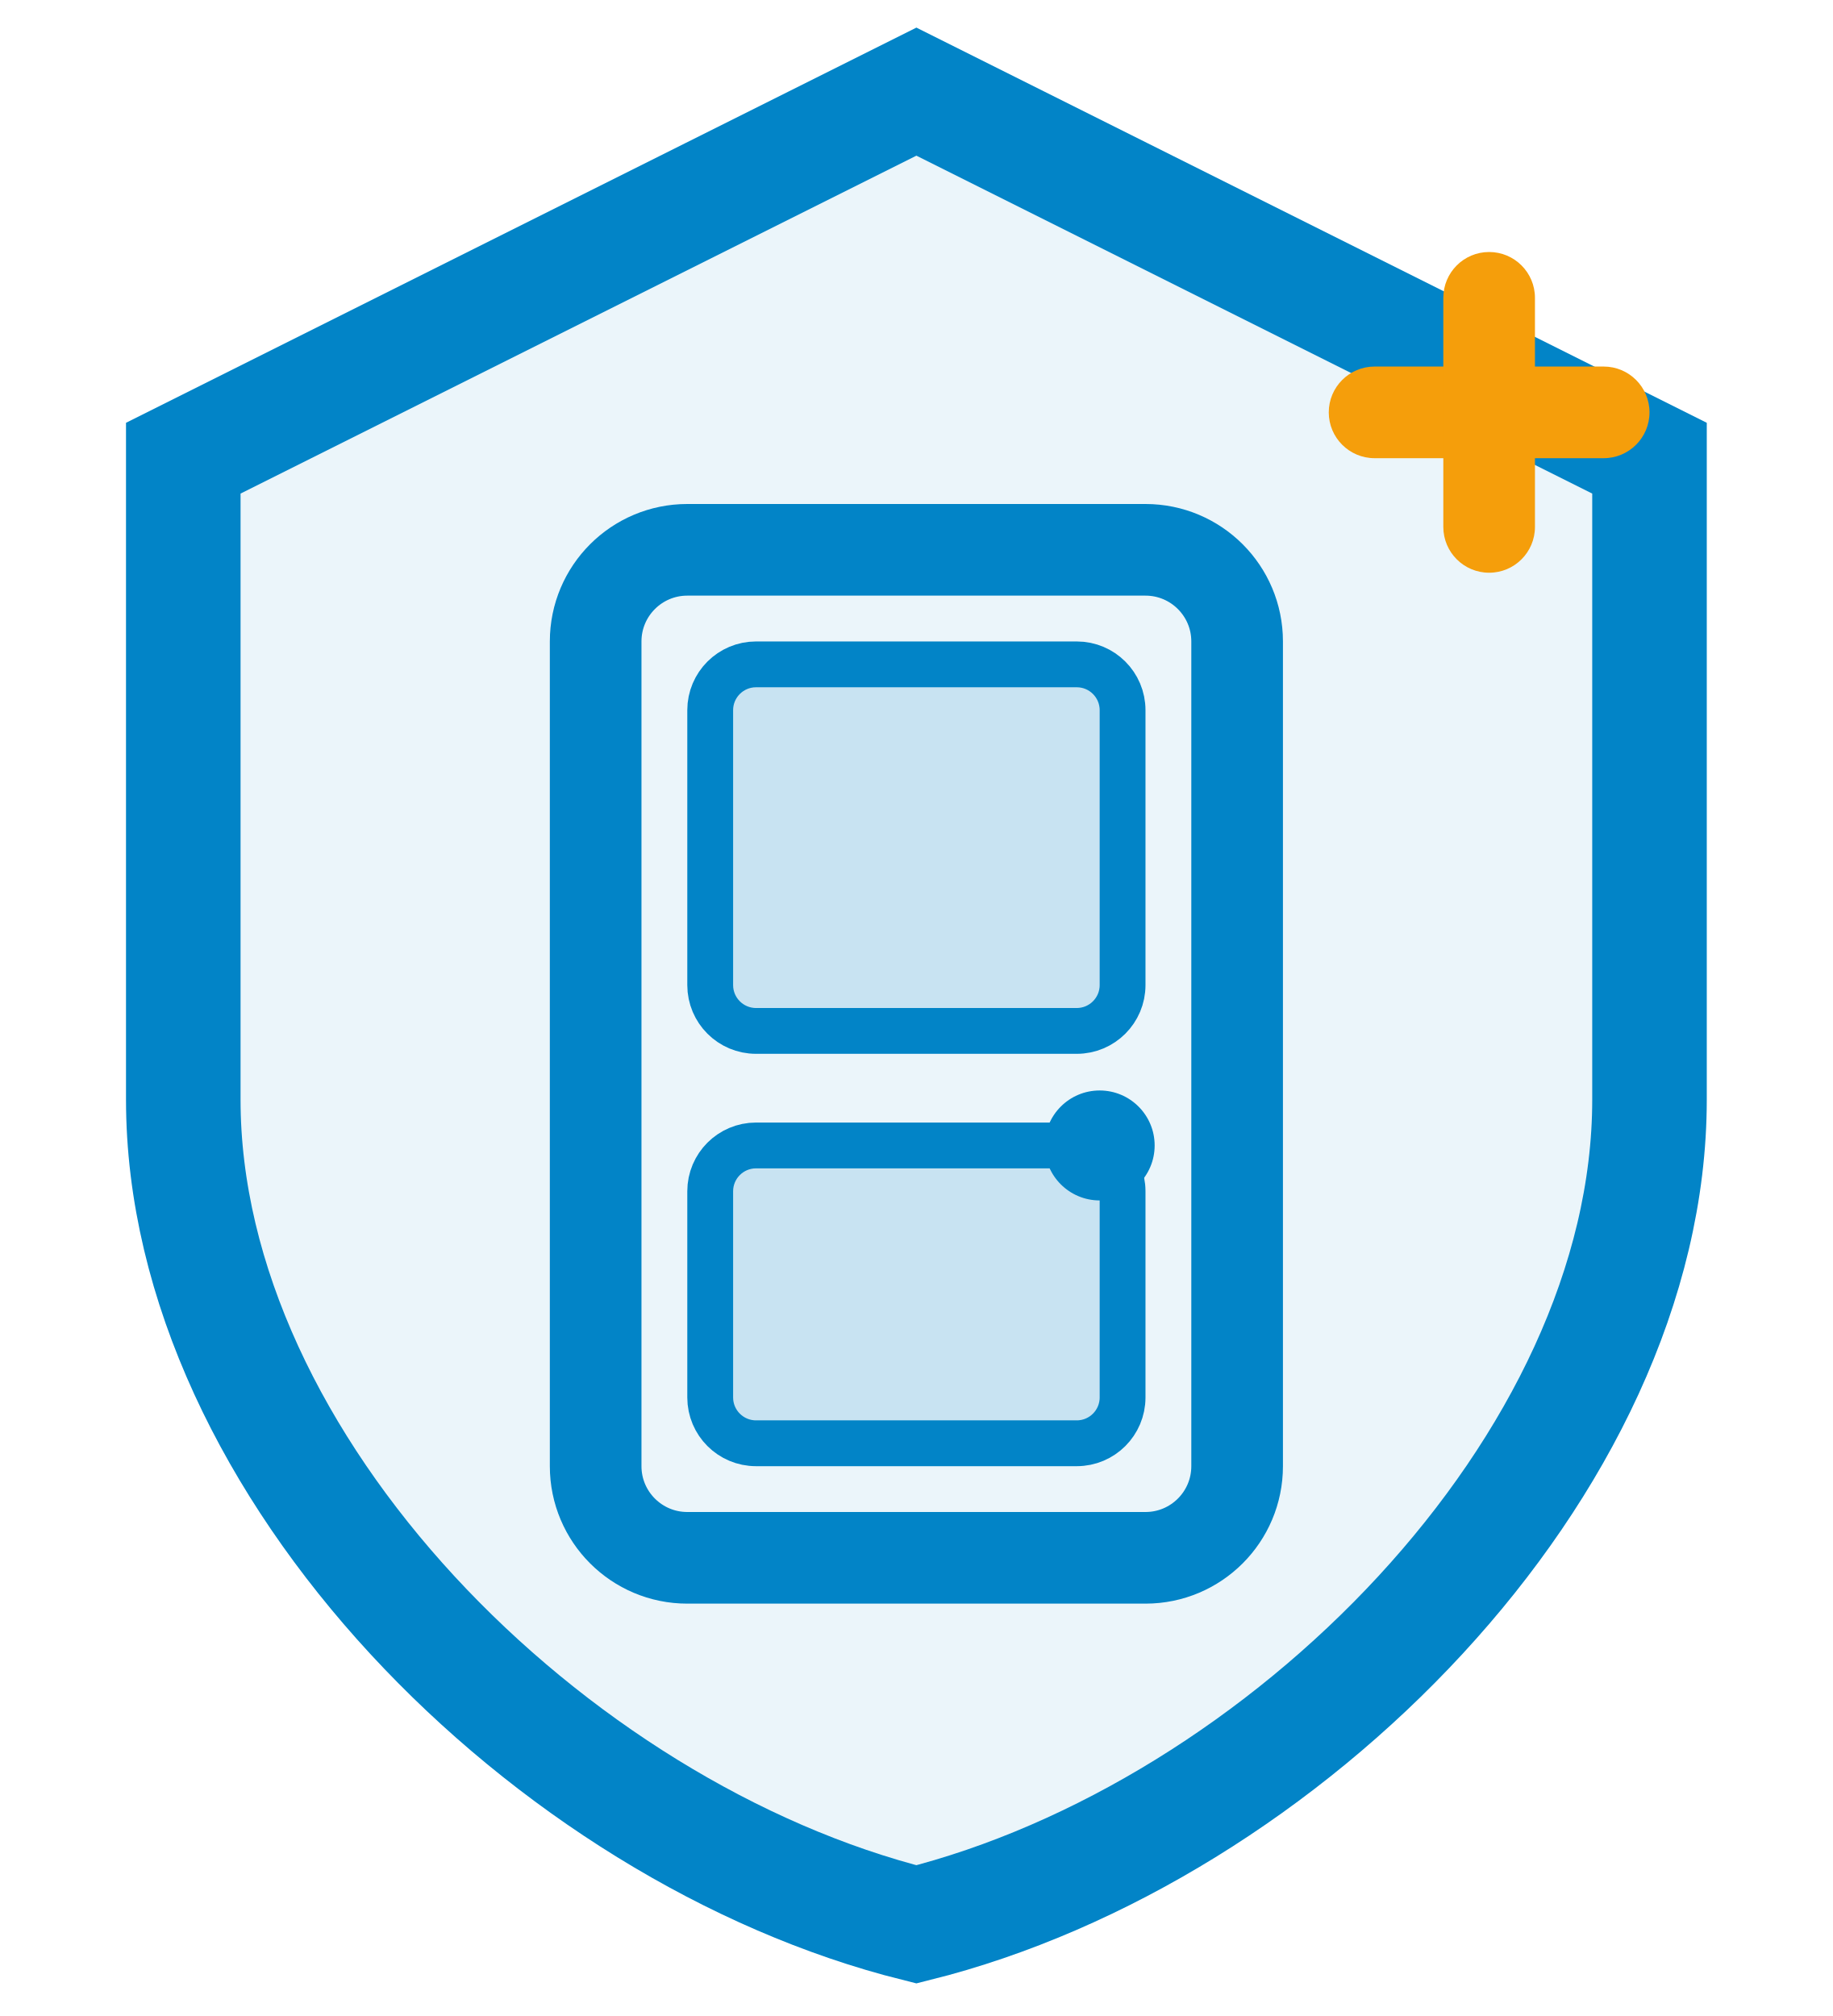
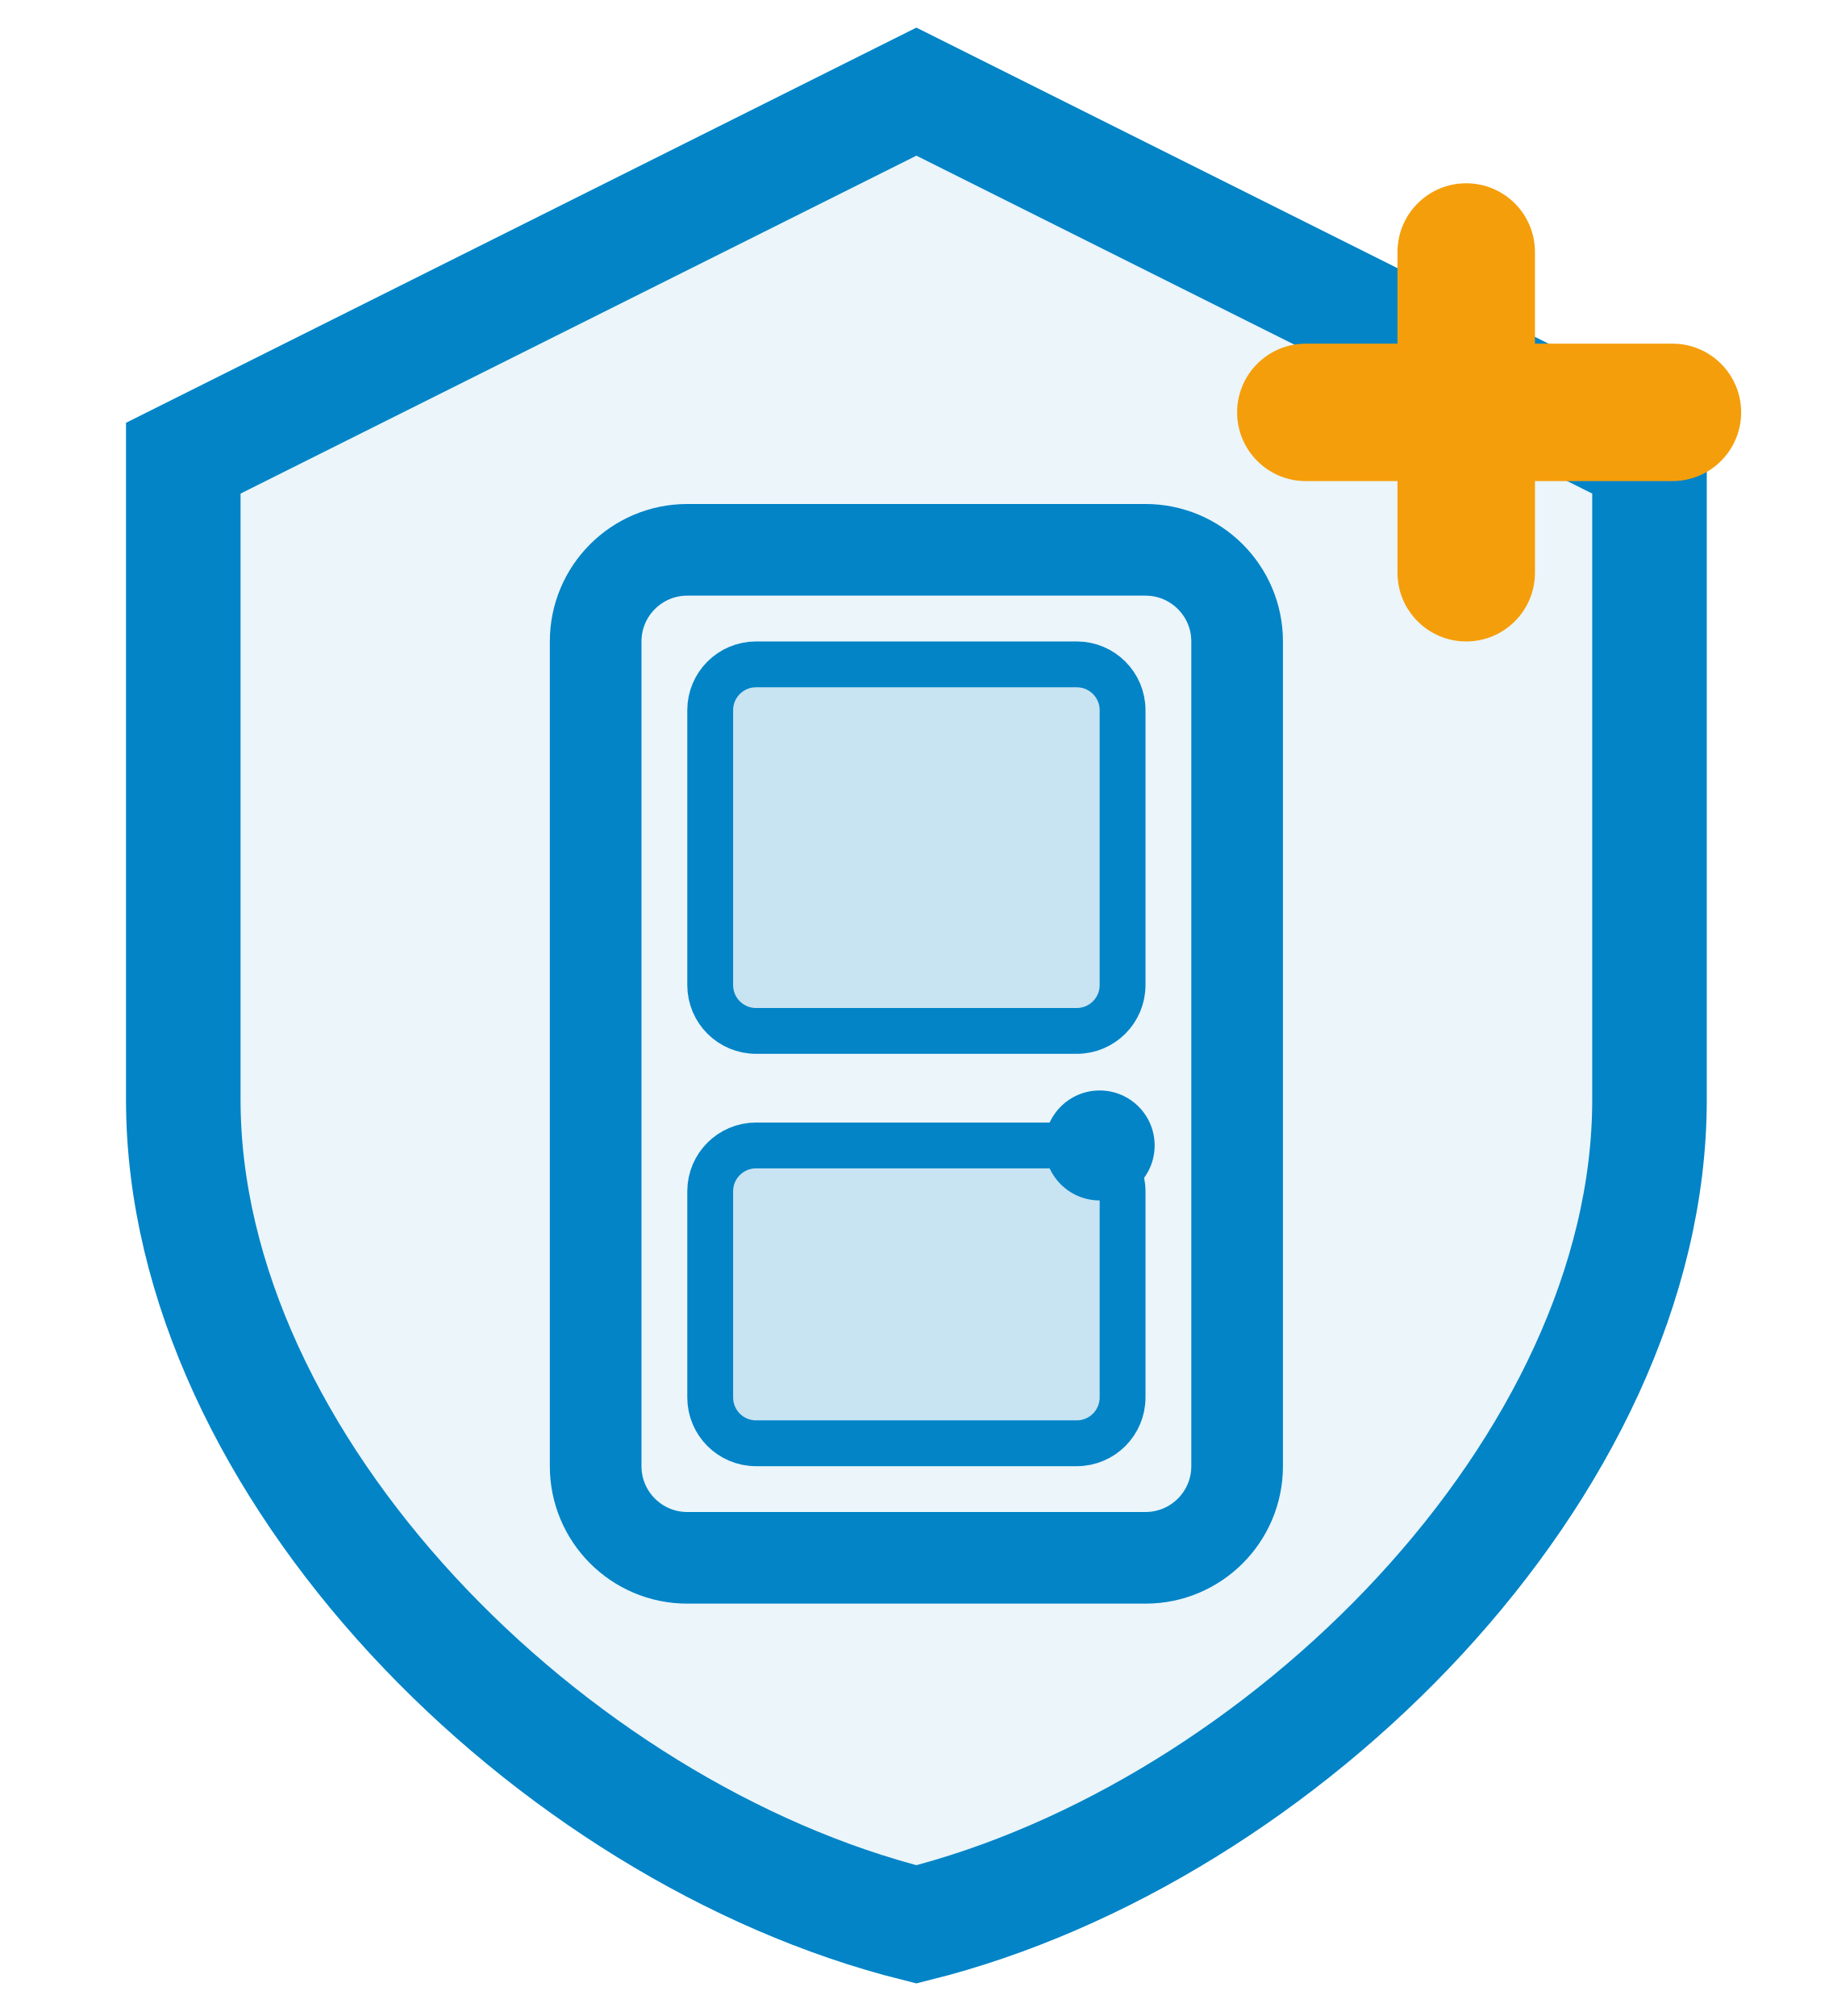
<svg xmlns="http://www.w3.org/2000/svg" viewBox="0 0 40 44" fill="none">
  <path d="M20 2 L36 10 L36 24 C36 32 28 40 20 42 C12 40 4 32 4 24 L4 10 Z" stroke="#0284c7" stroke-width="2.5" fill="#0284c7" fill-opacity="0.08" />
  <rect x="13" y="12" width="14" height="22" rx="2" stroke="#0284c7" stroke-width="2" fill="none" />
  <rect x="15.5" y="14.5" width="9" height="8" rx="1" fill="#0284c7" fill-opacity="0.15" stroke="#0284c7" stroke-width="1" />
  <rect x="15.5" y="25" width="9" height="6.5" rx="1" fill="#0284c7" fill-opacity="0.15" stroke="#0284c7" stroke-width="1" />
  <circle cx="24" cy="25" r="1.2" fill="#0284c7" />
-   <rect x="29" y="8" width="7" height="2" rx="1" fill="#f59e0b" />
-   <rect x="31.5" y="5.5" width="2" height="7" rx="1" fill="#f59e0b" />
+   <rect x="27" y="7.5" width="11" height="3" rx="1.5" fill="#f59e0b" />
+   <rect x="30.5" y="4" width="3" height="10" rx="1.5" fill="#f59e0b" />
</svg>
